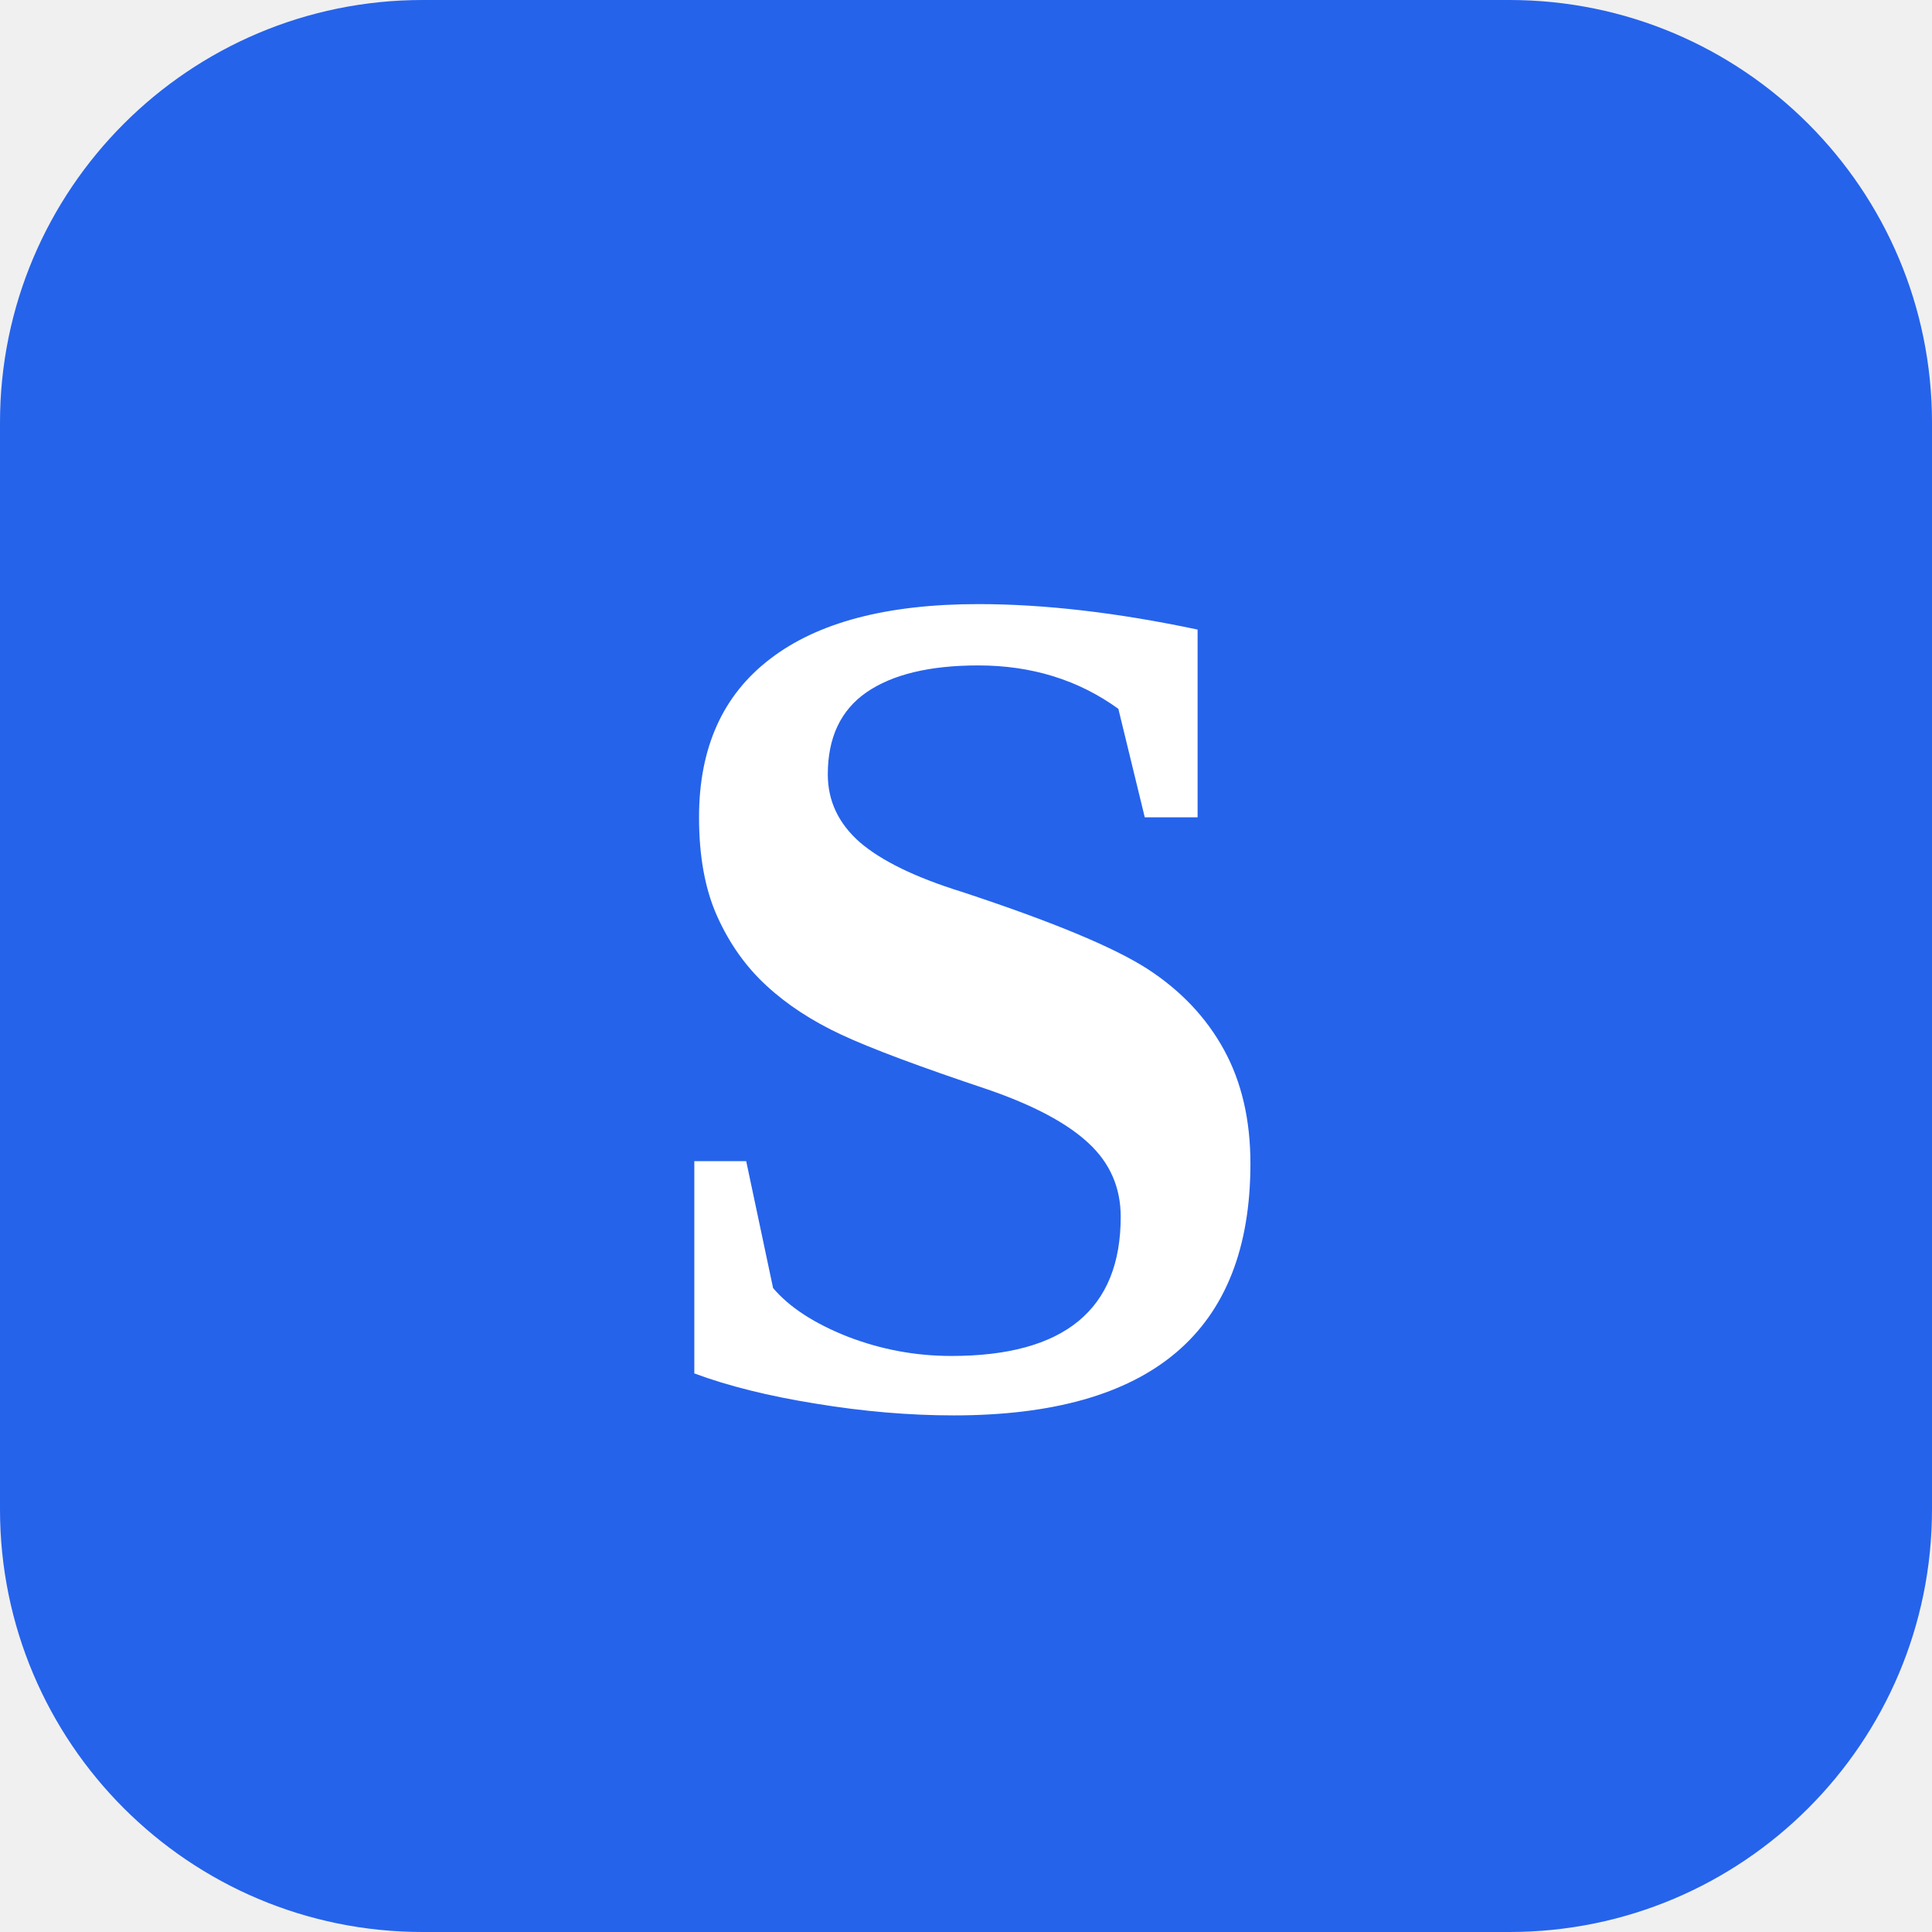
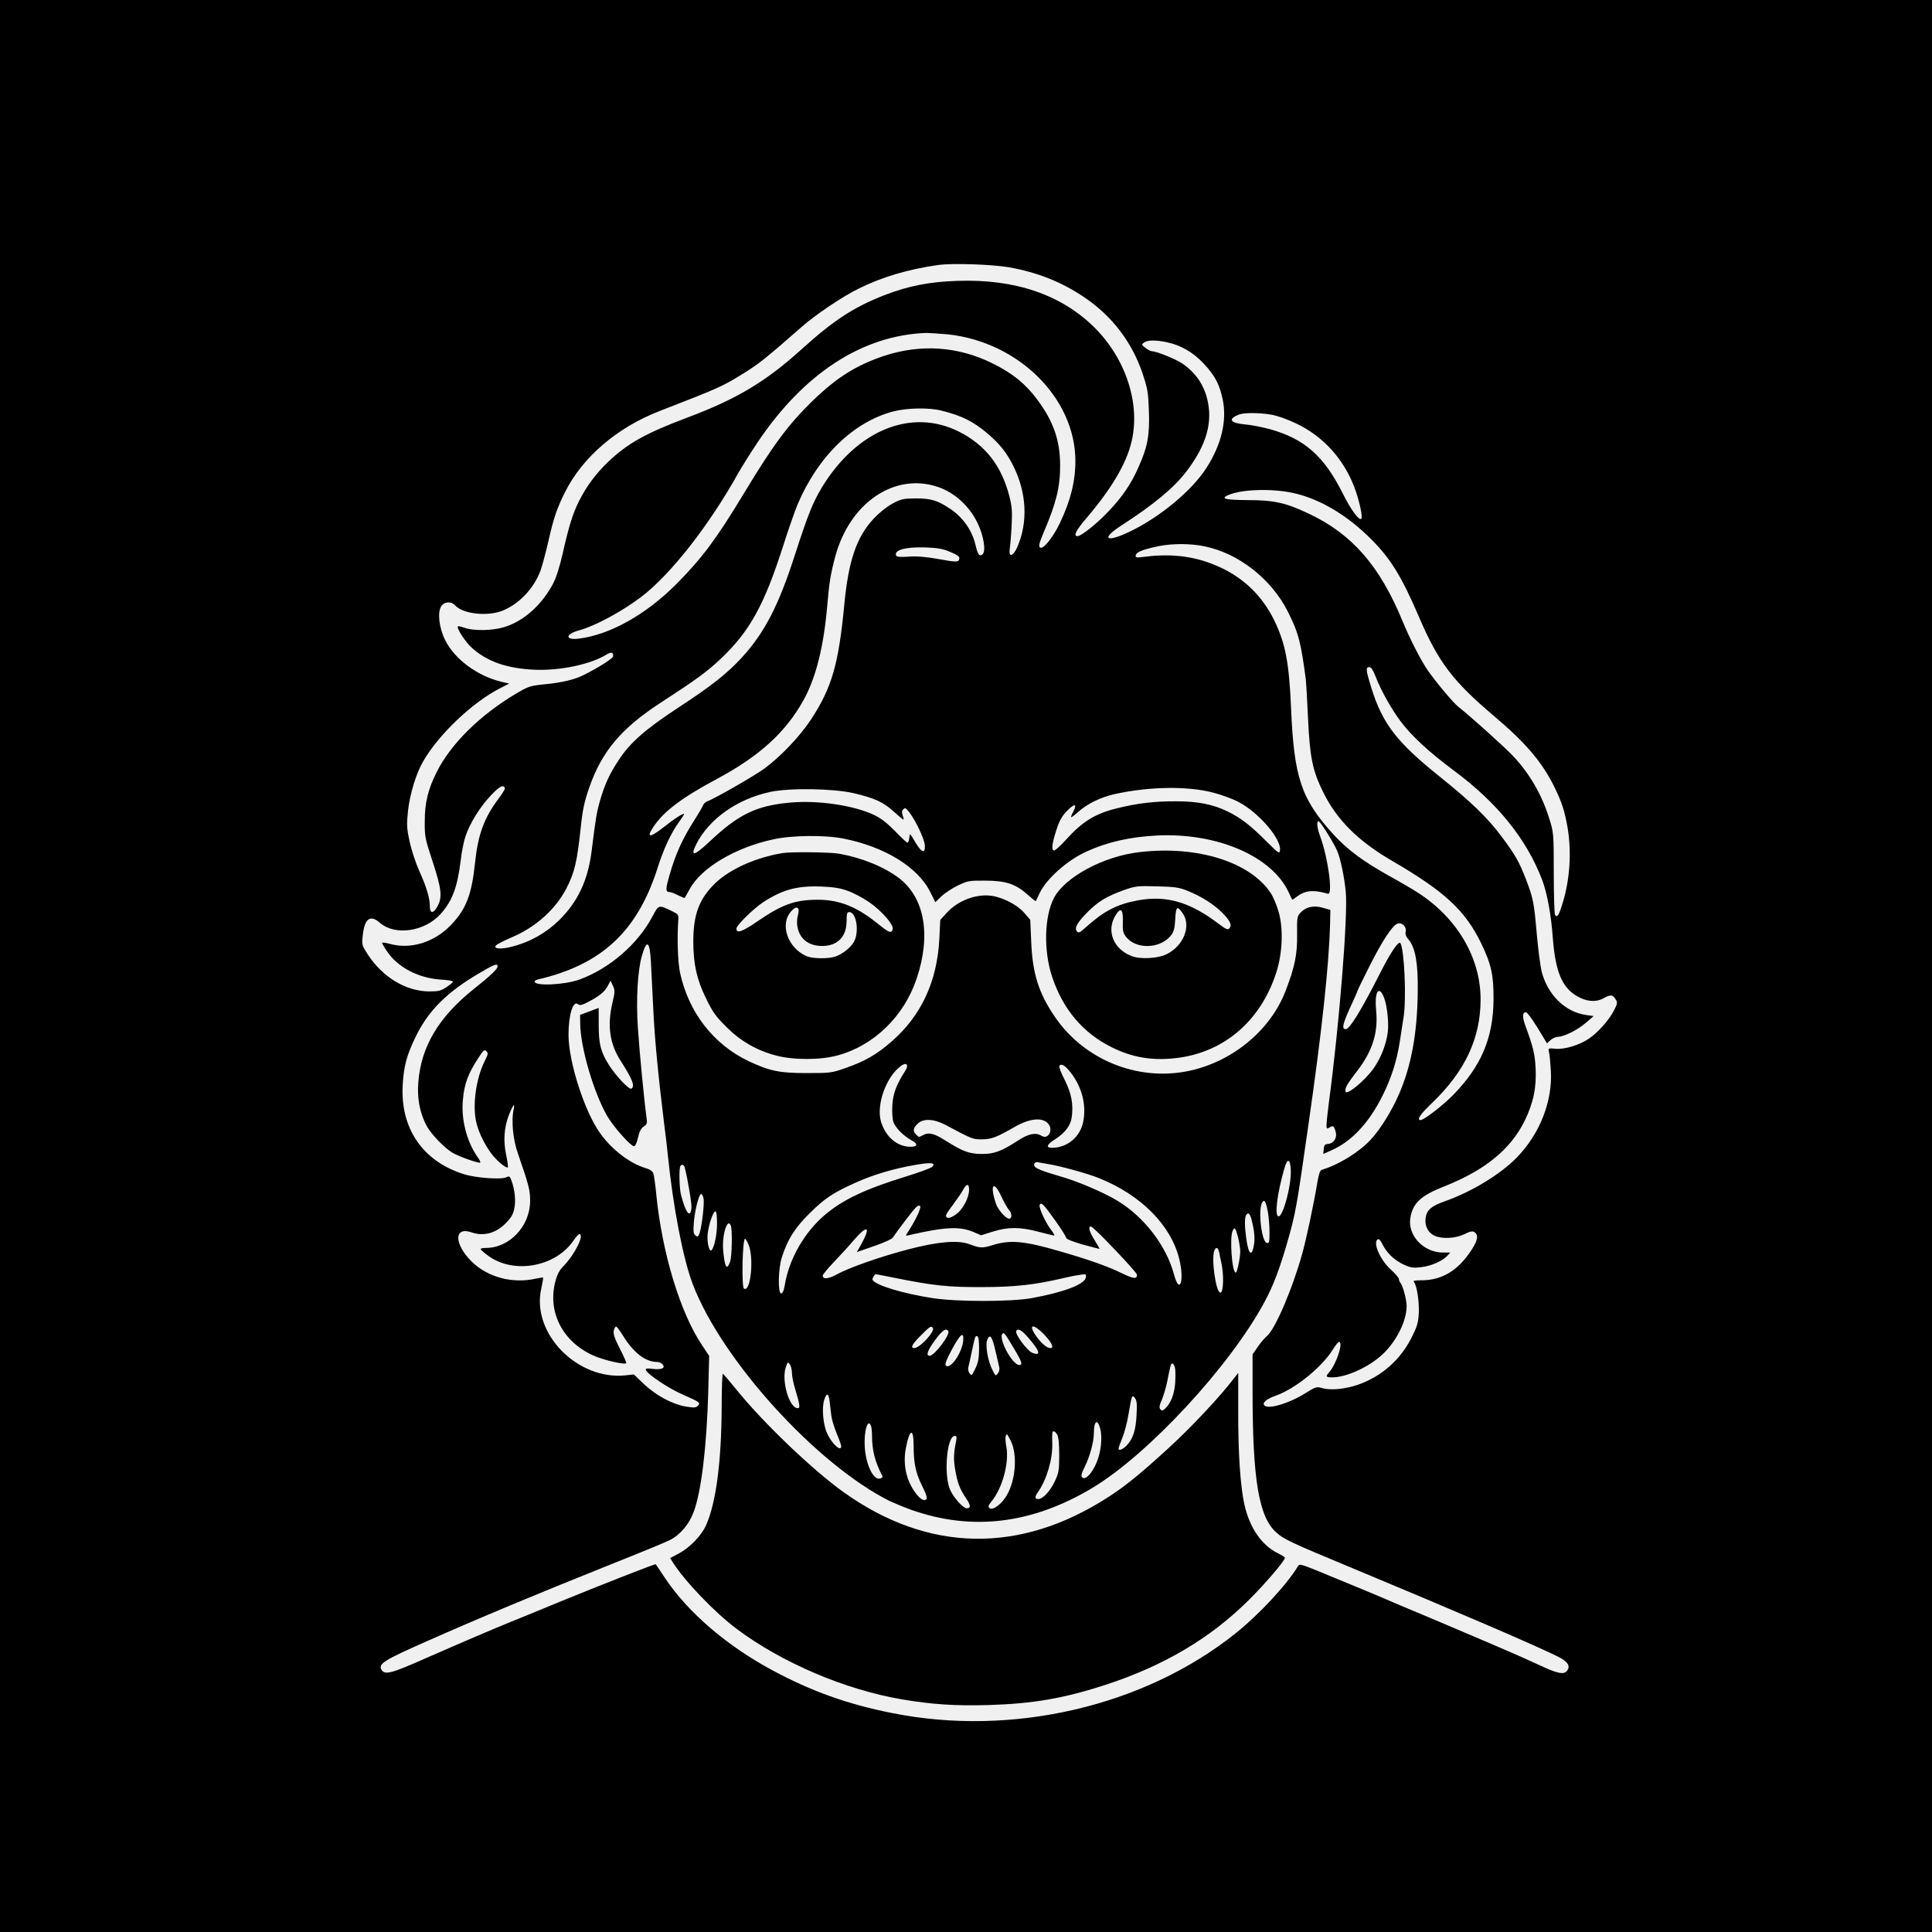
- <svg xmlns="http://www.w3.org/2000/svg" viewBox="0 0 64 64" role="img" aria-label="Sadra Gholami">
-   <rect width="64" height="64" rx="14" fill="#2563EB" />
-   <text x="32" y="33" fill="#FFFFFF" font-family="'Source Serif 4', Georgia, 'Times New Roman', serif" font-size="40" font-weight="600" text-anchor="middle" dominant-baseline="central">S</text>
+ <svg xmlns="http://www.w3.org/2000/svg" version="1.0" width="1254pt" height="1254pt" viewBox="0 0 1254 1254" preserveAspectRatio="xMidYMid meet">
+   <g transform="translate(0,1254) scale(0.1,-0.1)" fill="#000000" stroke="none">
+     <path d="M0 6270 l0 -6270 6270 0 6270 0 0 6270 0 6270 -6270 0 -6270 0 0 -6270z m6550 4535 c183 -33 335 -93 481 -190 184 -122 316 -294 385 -499 33 -100 37 -124 41 -241 6 -157 -8 -235 -66 -364 -49 -112 -104 -193 -195 -289 -74 -79 -178 -162 -202 -162 -30 0 -11 37 63 123 159 188 253 347 287 488 60 246 -36 541 -241 744 -215 213 -516 315 -888 302 -185 -6 -319 -33 -475 -93 -199 -78 -328 -162 -535 -349 -235 -213 -423 -325 -745 -446 -269 -101 -387 -167 -514 -288 -80 -77 -140 -158 -189 -256 -40 -81 -64 -157 -106 -343 -19 -83 -42 -155 -62 -192 -74 -138 -189 -241 -315 -280 -78 -24 -199 -26 -259 -5 -21 8 -41 12 -43 10 -11 -11 49 -103 93 -142 101 -89 227 -132 405 -140 164 -7 361 34 466 98 32 19 44 17 44 -10 0 -14 -96 -75 -195 -124 -56 -28 -140 -48 -245 -58 -99 -10 -109 -13 -190 -61 -233 -138 -423 -325 -515 -508 -57 -113 -78 -201 -78 -320 -1 -100 2 -113 51 -262 57 -174 64 -231 33 -288 -27 -51 -51 -52 -51 -3 0 53 -20 122 -70 233 -23 52 -51 138 -62 190 -18 84 -19 107 -10 196 12 109 53 245 99 323 101 175 322 385 503 476 l55 28 -55 13 c-156 39 -301 148 -361 270 -39 79 -51 180 -25 219 20 31 65 34 91 5 48 -54 203 -72 301 -36 110 42 209 145 252 262 12 33 35 120 52 194 34 150 55 211 107 315 114 228 338 420 614 527 399 155 405 158 549 247 95 59 142 96 373 299 87 77 265 197 367 247 151 76 326 128 520 155 93 13 349 4 460 -15z m-400 -435 c459 -48 829 -413 830 -821 0 -133 -31 -258 -101 -405 -46 -96 -111 -175 -129 -157 -10 9 -4 30 24 97 82 191 108 298 107 438 -1 162 -44 284 -149 425 -76 102 -158 169 -287 233 -224 112 -467 129 -707 50 -181 -61 -306 -139 -465 -293 -154 -150 -256 -286 -443 -597 -180 -298 -274 -424 -440 -591 -197 -198 -431 -329 -632 -354 -92 -12 -91 29 2 54 105 29 277 122 401 216 190 143 445 469 634 810 22 38 77 126 123 195 301 448 681 694 1093 709 20 0 83 -4 139 -9z m1422 -51 c92 -19 173 -66 241 -139 75 -81 103 -135 124 -237 27 -134 -9 -288 -105 -438 -94 -148 -303 -322 -500 -416 -152 -73 -189 -48 -57 38 217 140 345 247 428 356 106 140 152 263 145 386 -9 134 -67 238 -173 311 -43 29 -168 80 -197 80 -9 0 -28 10 -43 22 -26 20 -27 22 -9 35 22 16 75 17 146 2z m-1462 -444 c132 -33 207 -70 300 -149 77 -66 123 -122 166 -208 88 -175 98 -368 26 -531 -27 -60 -57 -66 -48 -9 3 20 9 87 12 148 5 92 3 124 -14 191 -51 200 -156 335 -329 422 -308 154 -662 9 -888 -362 -60 -100 -90 -175 -176 -440 -105 -327 -197 -504 -343 -664 -98 -106 -199 -186 -412 -325 -215 -141 -314 -228 -386 -338 -62 -93 -92 -159 -123 -265 -22 -77 -28 -111 -55 -329 -24 -189 -88 -327 -210 -448 -86 -84 -190 -143 -309 -173 -73 -19 -124 -13 -100 10 8 8 52 30 98 50 157 66 284 180 356 316 54 104 71 174 95 403 12 113 23 164 56 258 81 232 208 382 464 548 229 149 302 202 389 285 187 177 281 348 402 725 34 107 77 230 95 274 132 313 364 539 624 606 90 23 231 25 310 5z m2139 -26 c41 -7 105 -29 169 -60 170 -82 301 -226 371 -407 32 -83 58 -199 47 -209 -14 -15 -67 57 -120 163 -122 244 -248 355 -472 418 -49 13 -121 28 -161 31 -99 9 -116 35 -42 64 33 13 128 13 208 0z m-2160 -470 c108 -37 202 -123 256 -234 40 -82 56 -183 32 -203 -20 -17 -31 -1 -46 64 -22 92 -82 177 -163 231 -82 55 -125 68 -223 68 -83 -1 -95 -3 -153 -34 -37 -20 -86 -60 -120 -96 -112 -119 -165 -274 -192 -560 -37 -387 -81 -539 -216 -745 -69 -105 -191 -235 -299 -316 -60 -45 -326 -198 -378 -217 -9 -4 -20 -15 -24 -24 -3 -10 -26 -48 -49 -85 -84 -131 -128 -227 -168 -367 -27 -93 -27 -111 0 -111 8 0 33 -9 55 -21 23 -11 42 -19 43 -17 2 2 16 27 32 56 73 138 296 271 543 324 122 27 338 29 456 5 269 -53 485 -187 564 -349 l32 -64 41 40 c23 21 72 53 108 70 61 29 72 31 175 30 134 0 198 -22 275 -91 28 -25 52 -44 53 -42 1 2 13 26 25 52 43 92 179 213 302 269 138 63 284 96 461 105 391 19 748 -136 855 -372 10 -22 19 -42 21 -44 1 -2 13 5 26 16 57 44 108 50 206 22 34 -10 1 233 -49 369 -21 55 -26 102 -12 102 11 0 96 -135 121 -192 22 -51 47 -171 56 -268 15 -151 -43 -871 -110 -1369 -8 -63 -15 -127 -15 -143 0 -25 2 -27 20 -16 23 15 28 11 40 -30 10 -38 -13 -74 -51 -77 -19 -1 -25 -8 -27 -33 l-3 -32 47 21 c134 57 248 178 337 356 57 114 92 223 112 348 8 55 20 127 25 161 19 116 6 434 -20 482 -10 20 -65 -60 -134 -198 -121 -238 -196 -360 -221 -360 -29 0 -21 34 41 168 19 40 34 75 34 78 0 3 34 74 76 157 83 166 152 272 185 282 29 10 60 -21 53 -51 -4 -17 1 -33 19 -53 44 -53 62 -154 59 -341 -3 -269 -42 -480 -123 -665 -46 -106 -120 -225 -181 -291 -75 -81 -206 -163 -319 -197 -11 -3 -19 -28 -28 -79 -23 -140 -73 -374 -98 -463 -63 -227 -173 -485 -227 -534 -17 -15 -46 -48 -63 -74 l-33 -48 0 -242 c0 -571 41 -812 153 -913 48 -44 94 -66 487 -229 680 -283 1213 -512 1345 -579 63 -32 80 -61 55 -92 -20 -23 -57 -17 -149 25 -47 21 -111 50 -141 64 -85 38 -312 135 -565 242 -126 53 -239 100 -250 105 -50 23 -360 152 -520 217 -99 40 -111 43 -120 28 -71 -119 -253 -315 -406 -437 -593 -474 -1451 -673 -2228 -517 -289 57 -526 142 -780 279 -295 159 -545 374 -693 595 -33 50 -61 91 -62 92 -3 4 -365 -138 -631 -247 -137 -57 -275 -113 -305 -125 -111 -45 -331 -139 -552 -236 -230 -102 -269 -112 -291 -78 -24 39 12 62 295 187 327 145 710 305 1180 493 191 76 369 149 396 163 67 34 125 102 155 184 49 132 84 421 94 778 l6 233 -47 71 c-141 210 -258 596 -296 974 -6 66 -15 129 -20 141 -5 14 -24 26 -52 34 -100 30 -219 121 -293 226 -102 142 -205 465 -205 639 0 130 30 225 62 198 12 -10 27 -6 74 19 69 37 100 63 121 104 l16 30 15 -33 c14 -29 14 -39 -2 -107 -36 -151 -19 -271 54 -383 75 -117 93 -163 68 -178 -14 -9 -97 79 -144 151 -55 87 -68 137 -68 262 l0 111 -61 -23 -60 -22 1 -59 c2 -156 89 -450 176 -599 43 -73 152 -195 174 -195 7 0 18 24 25 56 9 40 20 61 37 72 22 14 24 21 18 61 -15 109 -46 429 -56 584 -12 181 -1 368 26 462 32 112 52 98 59 -41 3 -54 9 -189 15 -299 9 -196 31 -423 69 -735 11 -85 23 -184 26 -220 34 -334 98 -668 161 -834 189 -495 802 -1170 1279 -1409 28 -13 91 -39 140 -57 393 -139 783 -92 1173 141 366 219 897 793 1121 1211 55 103 96 209 146 383 55 191 61 227 139 775 87 604 132 1030 139 1289 l2 95 -49 14 c-59 17 -110 6 -145 -32 -22 -23 -23 -32 -22 -143 2 -127 -15 -209 -74 -363 -100 -262 -355 -469 -644 -524 -324 -62 -662 77 -850 348 -109 158 -150 286 -158 499 l-6 137 -39 45 c-46 53 -140 101 -215 111 -100 13 -218 -33 -289 -112 l-41 -45 -6 -122 c-14 -277 -118 -501 -311 -668 -95 -83 -173 -128 -297 -171 -91 -32 -99 -33 -254 -33 -176 0 -238 13 -375 77 -228 108 -390 316 -446 574 -15 71 -20 229 -11 349 2 27 -3 33 -43 52 -86 41 -84 42 -125 -35 -94 -179 -279 -339 -474 -410 -97 -35 -291 -44 -291 -13 0 5 10 11 23 14 411 96 643 311 774 720 39 124 87 228 139 300 19 26 34 49 34 52 0 12 -62 -28 -135 -86 -88 -69 -112 -68 -64 4 66 100 185 190 414 312 275 148 443 300 560 510 81 145 132 349 155 620 12 144 22 204 52 315 95 349 387 545 667 449z m2306 -39 c174 -39 351 -144 510 -305 122 -123 193 -238 305 -499 126 -294 220 -418 490 -646 201 -170 306 -293 385 -450 52 -105 70 -160 90 -274 26 -155 15 -331 -31 -483 -25 -84 -37 -103 -51 -81 -4 7 -8 130 -8 273 0 254 -1 262 -28 348 -49 159 -128 295 -237 411 -56 59 -284 264 -355 319 -32 24 -154 171 -202 242 -45 67 -114 203 -158 310 -149 362 -328 568 -610 701 -150 71 -225 88 -398 88 -149 1 -181 10 -119 35 90 36 279 41 417 11z m-577 -346 c221 -45 433 -211 540 -422 70 -138 86 -200 118 -445 2 -21 9 -133 14 -250 12 -255 29 -339 100 -482 89 -179 227 -316 450 -445 336 -196 469 -318 573 -531 66 -136 82 -207 81 -364 -1 -250 -79 -434 -260 -620 -67 -69 -192 -165 -213 -165 -28 0 -4 37 74 111 215 206 315 421 315 673 0 269 -152 528 -407 692 -32 21 -114 69 -183 107 -171 95 -275 172 -367 273 -207 228 -254 367 -273 815 -13 303 -37 424 -111 576 -76 154 -196 271 -350 341 -149 69 -303 91 -482 69 -64 -8 -69 -7 -65 10 4 20 48 37 148 58 90 18 207 18 298 -1z m-1654 -35 c61 -25 71 -35 58 -57 -7 -10 -32 -9 -128 9 -84 15 -142 20 -196 16 -58 -4 -78 -2 -82 8 -13 35 59 55 184 52 84 -3 117 -8 164 -28z m2765 -811 c32 -85 103 -212 162 -290 69 -93 186 -201 345 -319 283 -210 472 -444 574 -711 32 -84 59 -232 69 -378 16 -213 59 -318 154 -374 62 -37 122 -43 172 -17 50 27 61 26 80 -3 15 -23 15 -28 -10 -76 -31 -60 -101 -140 -161 -181 -61 -42 -159 -72 -217 -66 -48 4 -49 4 -43 -22 4 -14 9 -69 12 -121 12 -196 -71 -409 -220 -562 -106 -110 -299 -227 -476 -288 -81 -29 -110 -55 -117 -107 -7 -51 18 -97 61 -115 50 -21 134 -16 190 11 36 18 53 22 65 14 29 -18 24 -52 -18 -116 -87 -134 -191 -197 -326 -197 -45 0 -55 -3 -47 -12 19 -24 34 -125 31 -200 -4 -66 -10 -87 -49 -164 -74 -144 -195 -249 -346 -302 -82 -28 -174 -37 -227 -23 -42 12 -44 12 -116 -33 -112 -69 -247 -107 -266 -76 -11 18 15 39 78 62 127 46 299 186 369 300 16 26 34 48 39 48 31 0 -18 -147 -67 -201 -22 -24 -17 -29 24 -29 90 0 238 67 324 148 92 85 158 218 158 315 0 43 -25 133 -41 152 -5 5 -9 15 -9 23 0 7 -24 36 -54 63 -72 66 -120 183 -80 196 5 2 17 -12 26 -31 27 -56 76 -104 135 -132 49 -23 64 -25 116 -19 65 7 140 40 171 74 l19 21 -46 0 c-126 0 -231 110 -213 224 16 97 67 145 219 205 265 105 431 240 523 426 57 117 78 217 71 345 -5 91 -15 132 -66 272 -21 57 -20 88 3 88 11 0 59 -70 117 -169 l20 -33 23 21 c12 11 33 21 47 21 41 1 129 45 182 91 l51 44 -49 7 c-136 19 -250 131 -289 283 -8 34 -22 141 -31 240 -18 209 -24 237 -71 359 -44 113 -68 156 -156 274 -92 124 -198 226 -398 387 -283 226 -376 346 -449 580 -36 116 -38 135 -13 135 12 0 24 -19 41 -62z m-5652 -724 c2 -5 -17 -36 -42 -69 -92 -123 -132 -231 -151 -409 -22 -215 -59 -309 -160 -413 -108 -110 -258 -156 -391 -120 -29 8 -53 11 -53 7 0 -4 15 -30 33 -56 68 -102 202 -172 345 -182 45 -2 82 -9 82 -13 0 -5 -19 -21 -42 -36 -36 -24 -51 -28 -112 -28 -152 1 -302 92 -399 240 -37 57 -39 63 -33 119 11 113 48 142 111 87 99 -87 294 -58 397 59 74 83 107 173 128 343 6 55 20 126 31 158 28 84 93 190 165 266 56 60 82 73 91 47z m4595 -28 c54 -14 130 -41 168 -62 130 -68 277 -239 268 -312 -3 -26 -6 -24 -83 52 -111 111 -169 156 -257 199 -93 46 -194 66 -333 66 -140 1 -257 -13 -387 -46 -137 -33 -223 -86 -325 -199 -37 -41 -73 -74 -80 -74 -20 0 -16 41 13 131 21 65 36 91 72 128 47 48 65 45 38 -8 -24 -46 -20 -46 32 -1 59 53 145 95 238 116 223 49 468 53 636 10z m-2332 -4 c136 -32 191 -57 258 -117 33 -30 63 -55 66 -55 3 0 1 12 -5 27 -7 20 -6 30 4 40 12 12 18 9 40 -21 43 -56 97 -172 100 -213 3 -57 -22 -48 -63 22 -35 59 -35 59 -38 27 -2 -18 -7 -32 -12 -32 -4 0 -41 34 -81 76 -51 52 -92 84 -135 104 -132 63 -368 98 -551 80 -216 -20 -332 -77 -520 -255 -100 -93 -125 -97 -83 -13 83 163 265 292 480 338 126 27 408 22 540 -8z m-2310 -1125 c0 -16 -51 -64 -147 -140 -234 -185 -350 -378 -368 -613 -8 -103 9 -192 51 -276 31 -60 127 -159 182 -186 49 -26 163 -64 169 -58 3 3 -4 18 -16 34 -70 99 -108 243 -97 367 9 111 34 177 104 283 30 46 37 52 49 39 13 -13 11 -21 -11 -64 -58 -116 -82 -298 -52 -408 15 -59 52 -134 94 -191 32 -44 99 -101 108 -91 3 3 -2 40 -11 82 -19 92 -13 175 17 255 26 67 43 89 32 40 -16 -73 -5 -197 28 -288 70 -203 79 -237 79 -305 0 -165 -133 -307 -288 -307 -18 0 -33 -3 -33 -7 0 -5 21 -23 45 -41 164 -124 437 -78 556 94 16 24 34 44 39 44 36 0 -28 -131 -100 -205 -30 -30 -43 -56 -56 -105 -50 -196 46 -385 242 -476 64 -30 207 -64 219 -52 2 2 -16 45 -42 95 -35 68 -44 97 -39 117 3 14 10 26 15 26 4 0 25 -27 45 -60 69 -111 145 -170 222 -170 12 0 27 -7 35 -16 20 -24 -7 -36 -64 -29 -37 5 -48 3 -45 -7 9 -27 148 -120 238 -159 112 -49 119 -54 99 -74 -12 -12 -25 -13 -74 -5 -88 14 -195 71 -274 145 l-67 64 -55 -6 c-313 -32 -611 274 -546 562 8 39 14 71 12 73 -1 1 -22 -2 -46 -7 -151 -35 -316 9 -419 112 -114 114 -114 228 1 188 77 -27 157 -6 220 58 36 36 49 57 57 96 11 51 4 121 -18 182 -11 29 -14 31 -33 22 -31 -17 -199 -5 -277 20 -267 84 -413 298 -396 581 7 122 26 192 86 315 80 164 200 284 405 405 103 61 125 70 125 47z m5748 -189 c18 -38 32 -122 32 -195 0 -90 -39 -202 -99 -284 -56 -76 -168 -168 -177 -145 -8 20 8 48 78 139 97 127 134 246 120 388 -11 113 13 164 46 97z m-3101 -486 c-59 -92 -80 -148 -85 -223 -3 -45 0 -91 7 -112 13 -37 65 -90 120 -120 44 -23 35 -43 -18 -40 -81 4 -150 64 -181 157 -36 110 31 299 130 369 34 24 50 6 27 -31z m1075 -17 c72 -94 101 -211 78 -319 -20 -97 -104 -166 -202 -166 -41 0 -34 21 17 53 66 42 103 89 111 143 12 85 -1 156 -45 244 -23 44 -39 85 -35 91 12 20 39 3 76 -46z m-149 -328 c36 -41 1 -107 -43 -79 -37 23 -84 14 -151 -30 -111 -72 -155 -88 -239 -88 -80 1 -121 16 -235 88 -69 44 -106 54 -140 36 -33 -17 -30 -17 -49 2 -22 22 -20 41 9 69 36 37 104 34 181 -6 177 -94 176 -94 239 -94 62 1 93 13 210 80 96 56 182 65 218 22z m1575 -297 c6 -97 -49 -305 -79 -305 -28 0 -10 147 38 313 19 66 37 63 41 -8z m-2328 16 c-8 -8 -87 -37 -175 -64 -256 -79 -403 -148 -518 -245 -135 -113 -237 -290 -264 -462 -6 -34 -13 -50 -23 -50 -22 0 -19 163 5 235 37 116 85 191 180 285 99 98 152 133 301 200 117 52 242 89 385 114 104 18 136 14 109 -13z m750 19 c74 -11 261 -62 336 -93 272 -110 464 -305 518 -523 35 -142 3 -238 -34 -101 -50 187 -194 374 -368 479 -92 55 -258 126 -371 158 -108 31 -157 50 -166 65 -10 15 5 31 23 26 10 -2 37 -7 62 -11z m-2356 -22 c17 -61 47 -236 44 -263 -7 -72 -37 -34 -68 85 -11 44 -14 178 -3 188 11 12 21 8 27 -10z m1846 -145 c0 -54 -43 -133 -89 -163 -37 -25 -61 -27 -61 -4 0 5 21 38 48 73 26 35 55 77 64 95 22 40 38 40 38 -1z m210 -45 c17 -37 40 -77 51 -89 18 -20 18 -54 -1 -54 -21 0 -70 55 -84 93 -44 125 -18 164 34 50z m-1934 -10 c8 -30 -11 -187 -26 -229 -9 -23 -13 -24 -26 -13 -14 11 -15 26 -10 89 7 80 33 180 47 180 5 0 12 -12 15 -27z m3663 -87 c6 -33 11 -93 11 -133 0 -65 -2 -74 -17 -71 -34 6 -58 210 -32 260 15 28 24 14 38 -56z m-1382 -55 c40 -56 73 -108 73 -115 0 -8 41 -25 108 -44 59 -16 108 -29 109 -28 1 1 -14 26 -32 56 -36 57 -45 94 -22 88 20 -5 297 -296 297 -312 0 -30 -23 -27 -103 12 -83 41 -212 87 -400 141 -226 66 -320 75 -432 40 -71 -22 -82 -21 -155 6 -73 27 -203 16 -394 -34 -183 -48 -386 -119 -467 -164 -54 -29 -89 -32 -89 -6 0 6 33 46 73 88 40 42 99 106 131 144 88 101 110 87 46 -29 l-29 -51 112 39 c62 21 117 46 122 55 19 30 123 168 145 191 15 16 26 20 32 14 10 -10 -29 -92 -79 -169 -17 -26 -17 -26 7 -20 234 54 331 59 422 19 l46 -20 76 24 c99 31 176 31 297 -1 51 -13 98 -25 102 -25 4 0 -5 17 -21 38 -35 45 -80 142 -74 160 8 24 26 6 99 -97z m-2193 -26 c-1 -72 -17 -148 -35 -169 -15 -17 -31 48 -26 103 7 65 37 153 52 148 6 -3 9 -35 9 -82z m3480 -18 c8 -39 11 -81 6 -110 -13 -87 -35 -75 -50 28 -13 94 -13 148 2 163 16 16 26 -1 42 -81z m-3390 7 c10 -27 7 -199 -5 -233 -21 -60 -35 -38 -45 72 -9 100 28 219 50 161z m3292 -75 c7 -30 14 -71 14 -91 0 -42 -20 -138 -29 -138 -25 0 -41 232 -20 272 14 26 17 21 35 -43z m-3181 -40 c41 -78 19 -321 -26 -293 -17 10 -10 324 7 324 2 0 11 -14 19 -31z m3059 -61 c3 -18 9 -44 12 -58 19 -79 16 -200 -5 -200 -29 0 -60 220 -39 273 11 27 25 20 32 -15z m-2108 -162 c253 -51 348 -61 569 -60 211 0 346 15 530 59 33 8 79 17 103 20 42 7 43 6 40 -16 -6 -45 -144 -97 -353 -135 -136 -24 -482 -24 -640 0 -194 30 -370 83 -391 118 -5 7 12 38 21 38 1 0 56 -11 121 -24z m249 -326 c14 -23 -85 -130 -121 -130 -27 0 -14 25 43 82 59 60 68 65 78 48z m724 -44 c50 -53 64 -86 38 -86 -21 0 -57 30 -88 73 -60 82 -25 92 50 13z m-624 24 c14 -22 -90 -160 -121 -160 -26 0 -14 35 36 103 47 63 71 80 85 57z m518 -41 c77 -88 87 -124 26 -99 -33 14 -114 124 -103 141 12 19 34 7 77 -42z m-94 -68 c53 -87 61 -111 37 -111 -45 0 -139 174 -109 204 10 9 16 1 72 -93z m-327 48 c-7 -80 -84 -191 -113 -162 -8 8 5 40 41 107 53 98 77 117 72 55z m103 -55 c-1 -63 -6 -89 -25 -128 -22 -45 -24 -47 -37 -30 -8 11 -11 28 -8 39 3 11 12 52 20 90 24 113 25 117 38 112 8 -2 12 -30 12 -83z m107 -16 c11 -46 22 -92 24 -103 3 -11 -1 -29 -9 -39 -14 -19 -16 -18 -35 21 -31 60 -49 166 -33 199 17 39 31 20 53 -78z m-1322 -138 c0 -19 9 -67 21 -105 31 -105 34 -125 17 -125 -55 0 -107 177 -78 265 12 36 14 37 26 20 8 -10 14 -35 14 -55z m2486 34 c4 -14 4 -58 2 -97 -5 -75 -29 -137 -66 -170 -16 -15 -21 -15 -31 -4 -8 11 -6 25 10 61 11 26 27 79 35 119 22 112 24 117 34 117 5 0 13 -12 16 -26z m-2241 -221 c3 -27 8 -68 11 -93 3 -25 19 -76 35 -115 16 -38 29 -75 29 -82 0 -40 -62 17 -92 85 -26 57 -35 166 -18 216 16 49 28 45 35 -11z m1992 -88 c-5 -98 -23 -154 -64 -197 -26 -27 -53 -37 -53 -20 0 5 11 36 25 70 14 34 32 103 40 154 21 124 23 128 42 103 12 -16 14 -40 10 -110z m-236 -87 c16 -61 5 -158 -27 -229 -30 -67 -69 -106 -89 -89 -10 9 -7 23 15 68 34 68 60 164 60 220 0 80 23 96 41 30z m-1487 16 c3 -9 6 -37 6 -62 0 -95 19 -170 68 -264 2 -5 -4 -11 -13 -14 -43 -17 -94 84 -102 202 -7 104 20 194 41 138z m1208 -56 c9 -15 13 -61 13 -133 0 -98 -3 -116 -28 -168 -29 -64 -78 -117 -108 -117 -24 0 -24 15 0 48 55 79 94 212 91 312 -2 68 -1 80 10 80 5 0 15 -10 22 -22z m-932 -72 c0 -115 14 -179 57 -264 25 -51 33 -76 26 -83 -16 -16 -45 3 -77 50 -56 80 -76 182 -56 283 24 125 50 133 50 14z m629 35 c47 -91 34 -261 -27 -361 -34 -56 -89 -95 -109 -79 -11 10 -9 17 12 43 71 86 116 251 97 355 -9 48 -7 81 4 81 2 0 12 -17 23 -39z m-353 -3 c-16 -79 -18 -120 -6 -188 14 -85 31 -128 72 -187 29 -43 30 -63 3 -63 -23 0 -83 66 -107 118 -44 93 -23 352 29 352 12 0 14 -7 9 -32z" />
+     <path d="M7395 7009 c-234 -27 -485 -163 -555 -299 -62 -121 -67 -342 -11 -510 70 -211 201 -366 386 -457 129 -65 259 -88 407 -72 316 32 561 239 663 560 39 123 45 276 16 384 -12 44 -35 100 -51 125 -131 204 -478 314 -855 269z m313 -251 c91 -37 168 -86 223 -140 53 -53 67 -82 49 -103 -10 -12 -21 -8 -69 28 -188 143 -340 187 -526 153 -134 -25 -219 -69 -332 -170 -44 -40 -52 -44 -63 -31 -18 22 1 56 70 126 66 67 125 102 233 141 78 27 89 29 217 25 118 -3 143 -7 198 -29z m-30 -148 c54 -81 5 -207 -103 -262 -56 -29 -171 -36 -229 -14 -119 45 -167 164 -106 264 34 55 50 43 48 -38 -2 -56 1 -75 18 -97 65 -89 229 -83 298 10 15 21 22 47 24 103 5 83 13 88 50 34z" />
+     <path d="M5080 7003 c-175 -29 -340 -103 -436 -194 -105 -101 -144 -203 -144 -380 0 -145 22 -246 82 -368 43 -89 62 -116 132 -186 93 -93 197 -153 323 -186 110 -30 288 -30 397 0 237 63 434 254 516 500 94 281 52 522 -113 650 -97 74 -241 133 -391 160 -56 10 -312 13 -366 4z m419 -244 c36 -12 99 -45 140 -73 84 -57 166 -152 155 -179 -10 -27 -24 -21 -102 42 -134 107 -245 151 -384 151 -148 0 -231 -30 -393 -141 -99 -68 -135 -80 -135 -46 0 21 109 128 172 170 125 82 220 108 373 103 80 -3 128 -10 174 -27z m-316 -121 c2 -7 0 -26 -5 -43 -5 -16 -6 -46 -3 -66 14 -83 72 -129 162 -129 99 0 158 60 158 162 0 48 3 58 17 58 48 0 67 -133 29 -196 -23 -38 -74 -77 -120 -93 -46 -15 -145 -14 -184 2 -127 54 -180 214 -97 297 23 23 36 25 43 8z" />
+     <path d="M4684 3397 c-2 -349 -37 -612 -100 -754 -30 -69 -104 -146 -176 -185 l-58 -31 16 -26 c79 -125 272 -326 416 -434 294 -220 703 -394 1072 -457 195 -33 346 -43 561 -37 292 9 488 43 760 131 381 125 680 302 931 551 101 100 234 255 234 274 0 4 -20 17 -45 29 -105 51 -185 166 -218 317 -26 115 -41 334 -40 602 l0 252 -21 -27 c-99 -130 -287 -330 -441 -470 -180 -164 -269 -236 -380 -308 -574 -372 -1170 -362 -1720 31 -201 144 -519 448 -694 664 -45 55 -84 102 -89 104 -4 3 -8 -99 -8 -226z" />
+   </g>
</svg>
